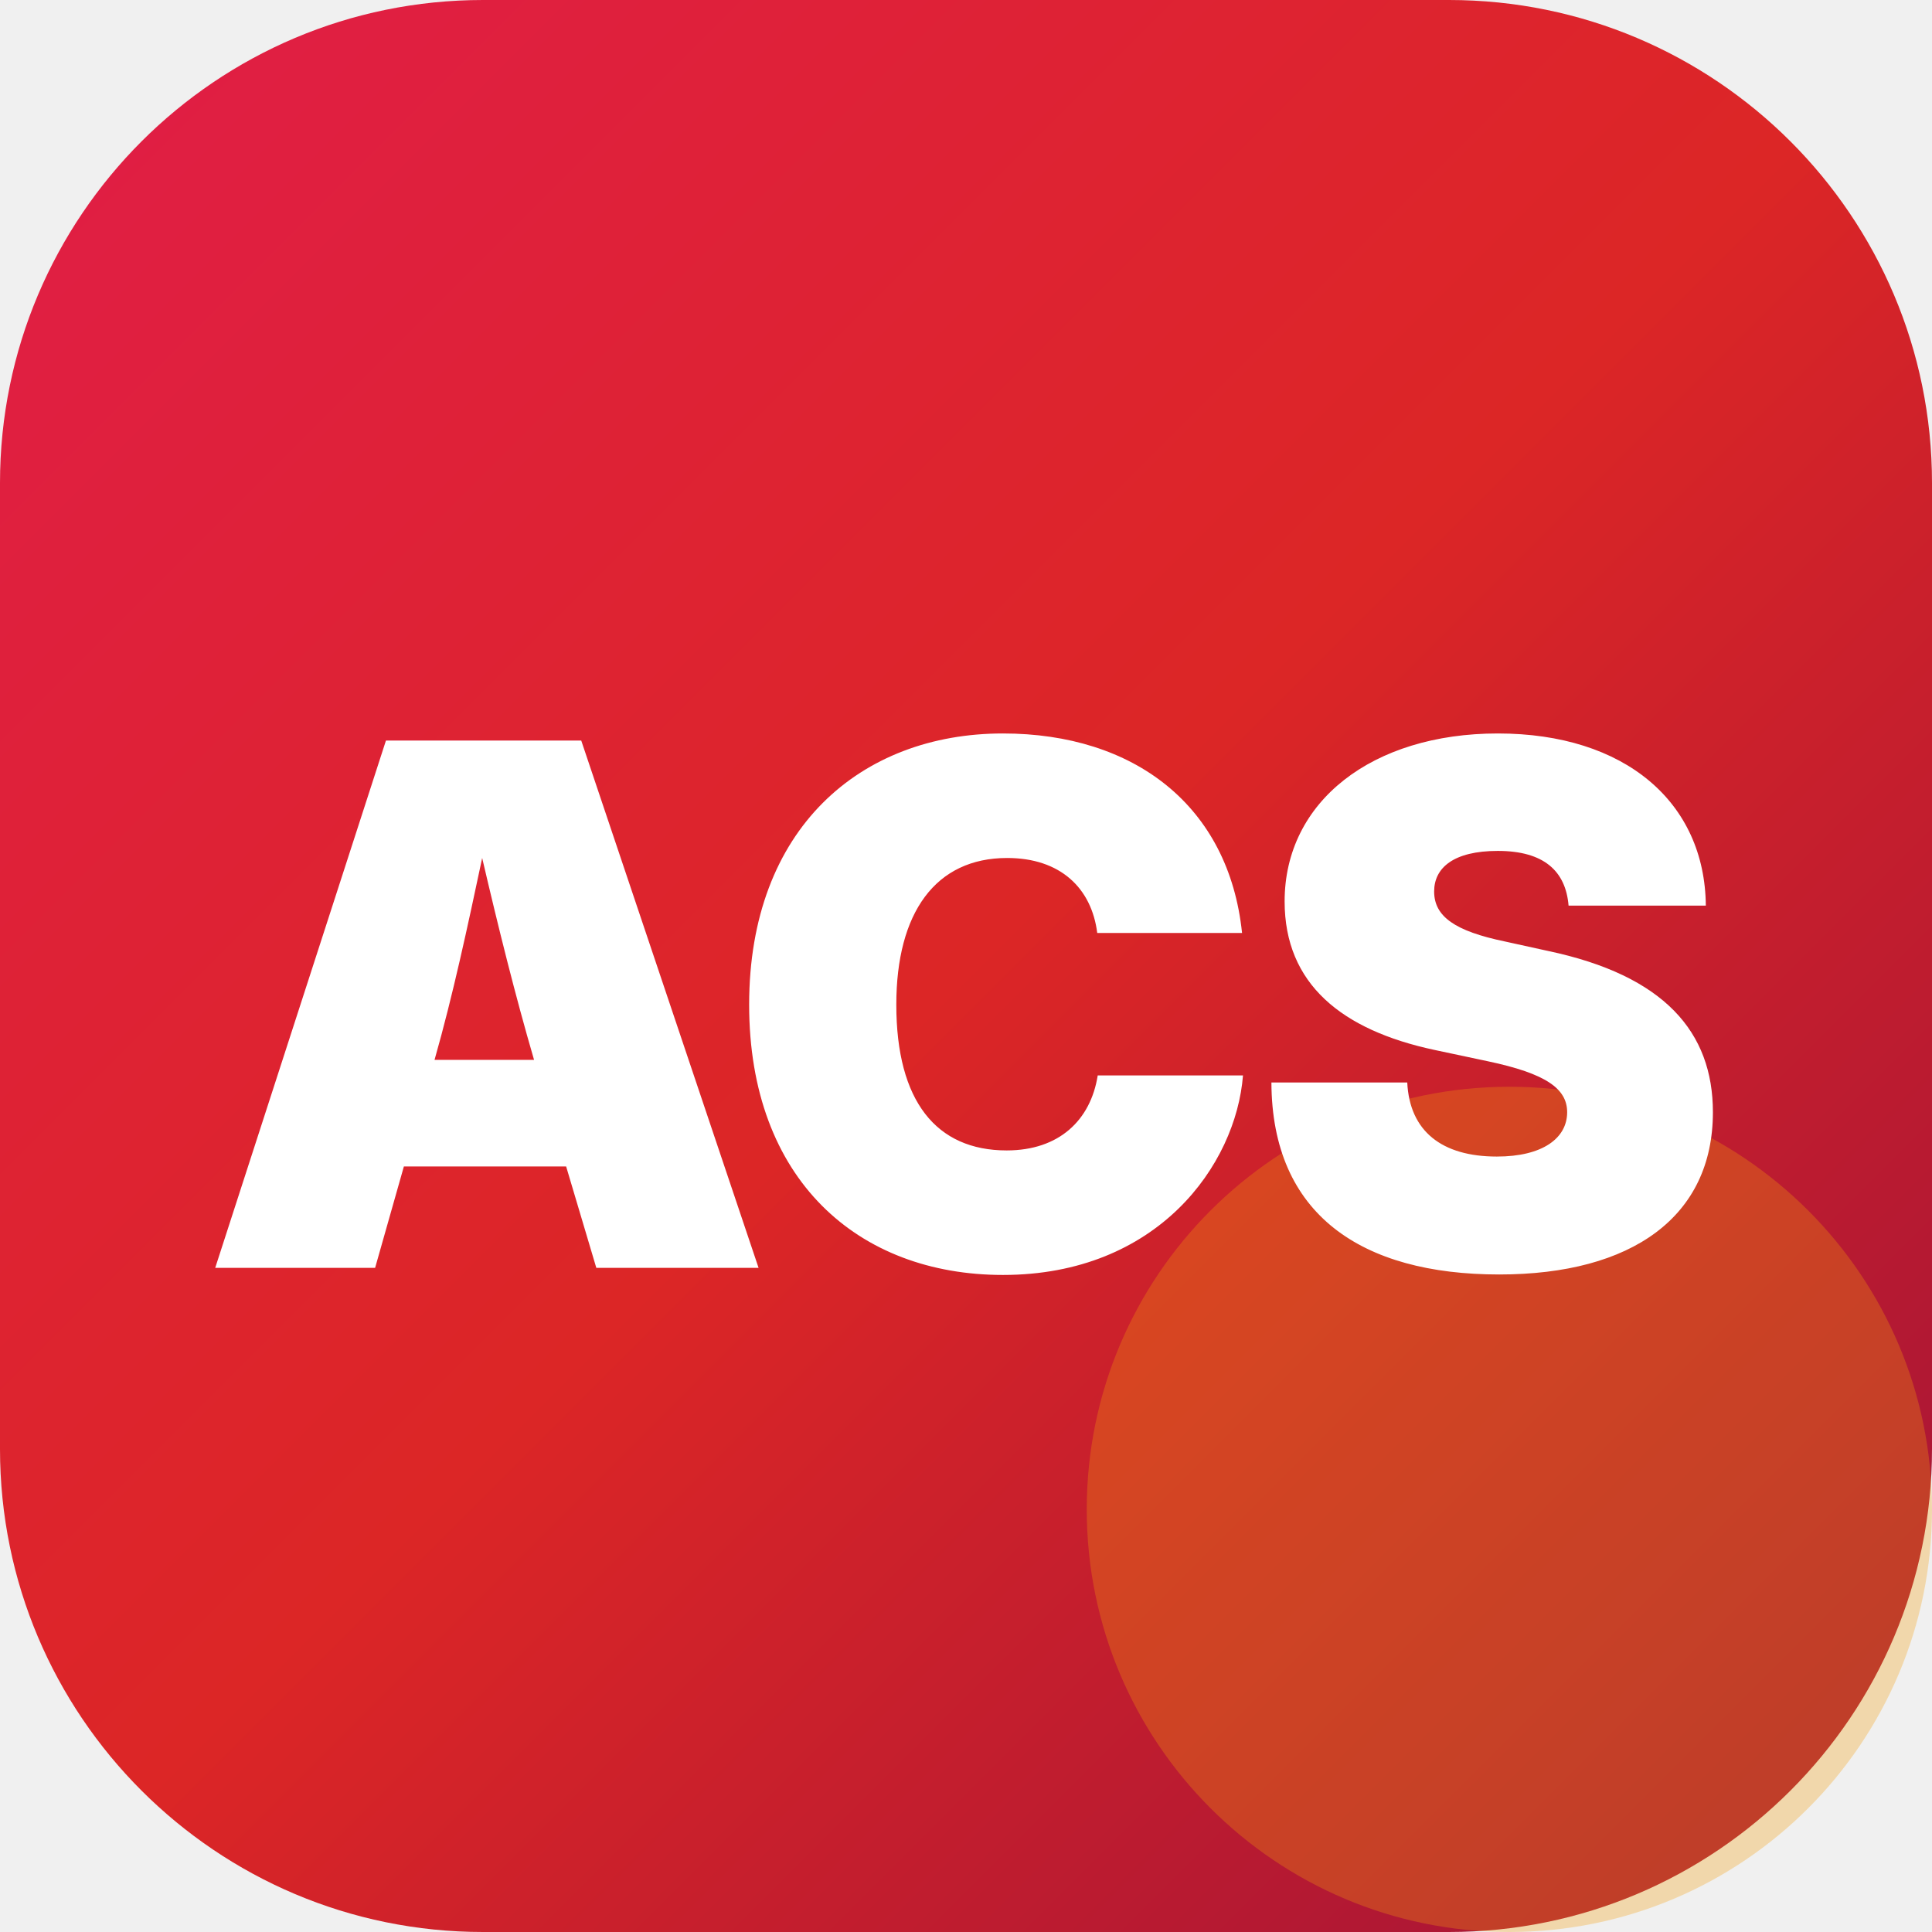
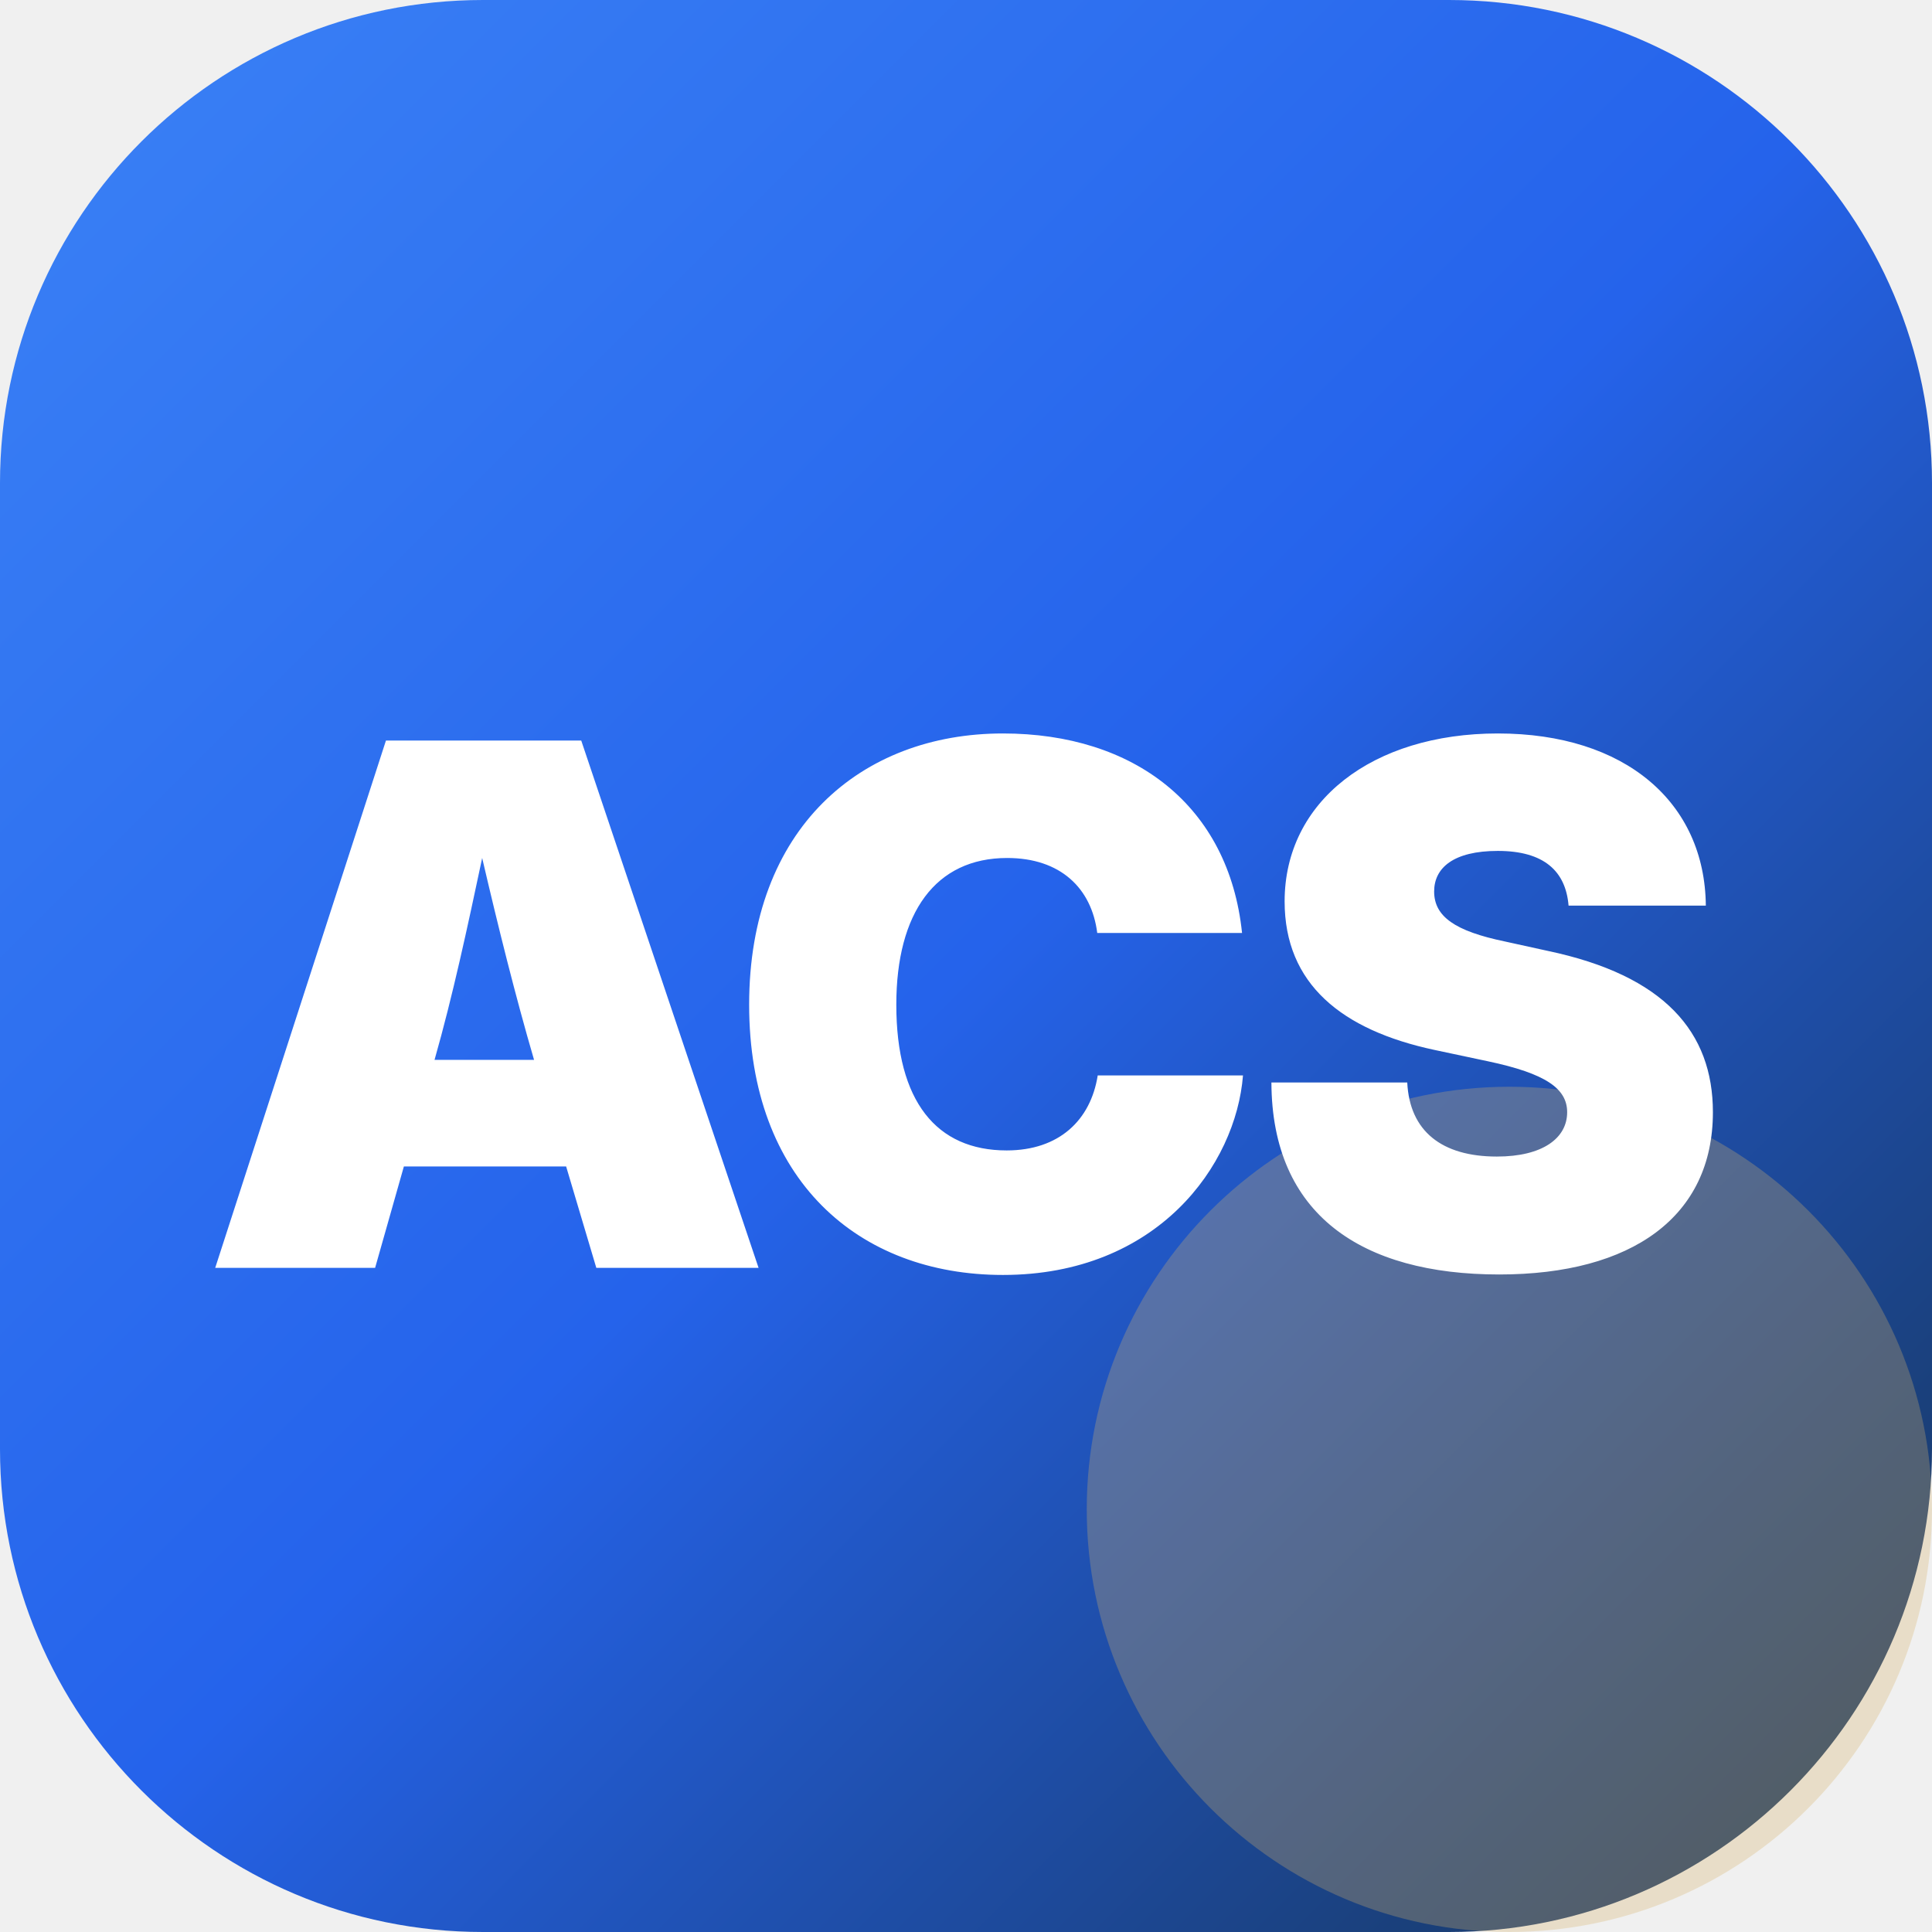
<svg xmlns="http://www.w3.org/2000/svg" viewBox="0 0 64 64">
  <defs>
    <linearGradient id="grad" x1="0%" y1="0%" x2="100%" y2="100%">
-       <stop offset="0%" stop-color="#E11D48" />
-       <stop offset="50%" stop-color="#DC2626" />
-       <stop offset="100%" stop-color="#9F1239" />
+       <stop offset="0%" stop-color="#3B82F6" />
+       <stop offset="50%" stop-color="#2563EB" />
+       <stop offset="100%" stop-color="#16324F" />
    </linearGradient>
  </defs>
  <rect width="64" height="64" rx="16" fill="url(#grad)" />
-   <circle cx="50" cy="50" r="14" fill="#F59E0B" opacity="0.3" />
+   <circle cx="50" cy="50" r="14" fill="#D6B36A" opacity="0.3" />
  <text x="32" y="42" font-family="Inter, -apple-system, sans-serif" font-weight="900" font-size="24" fill="#FFFFFF" text-anchor="middle" letter-spacing="-0.5">ACS</text>
</svg>
